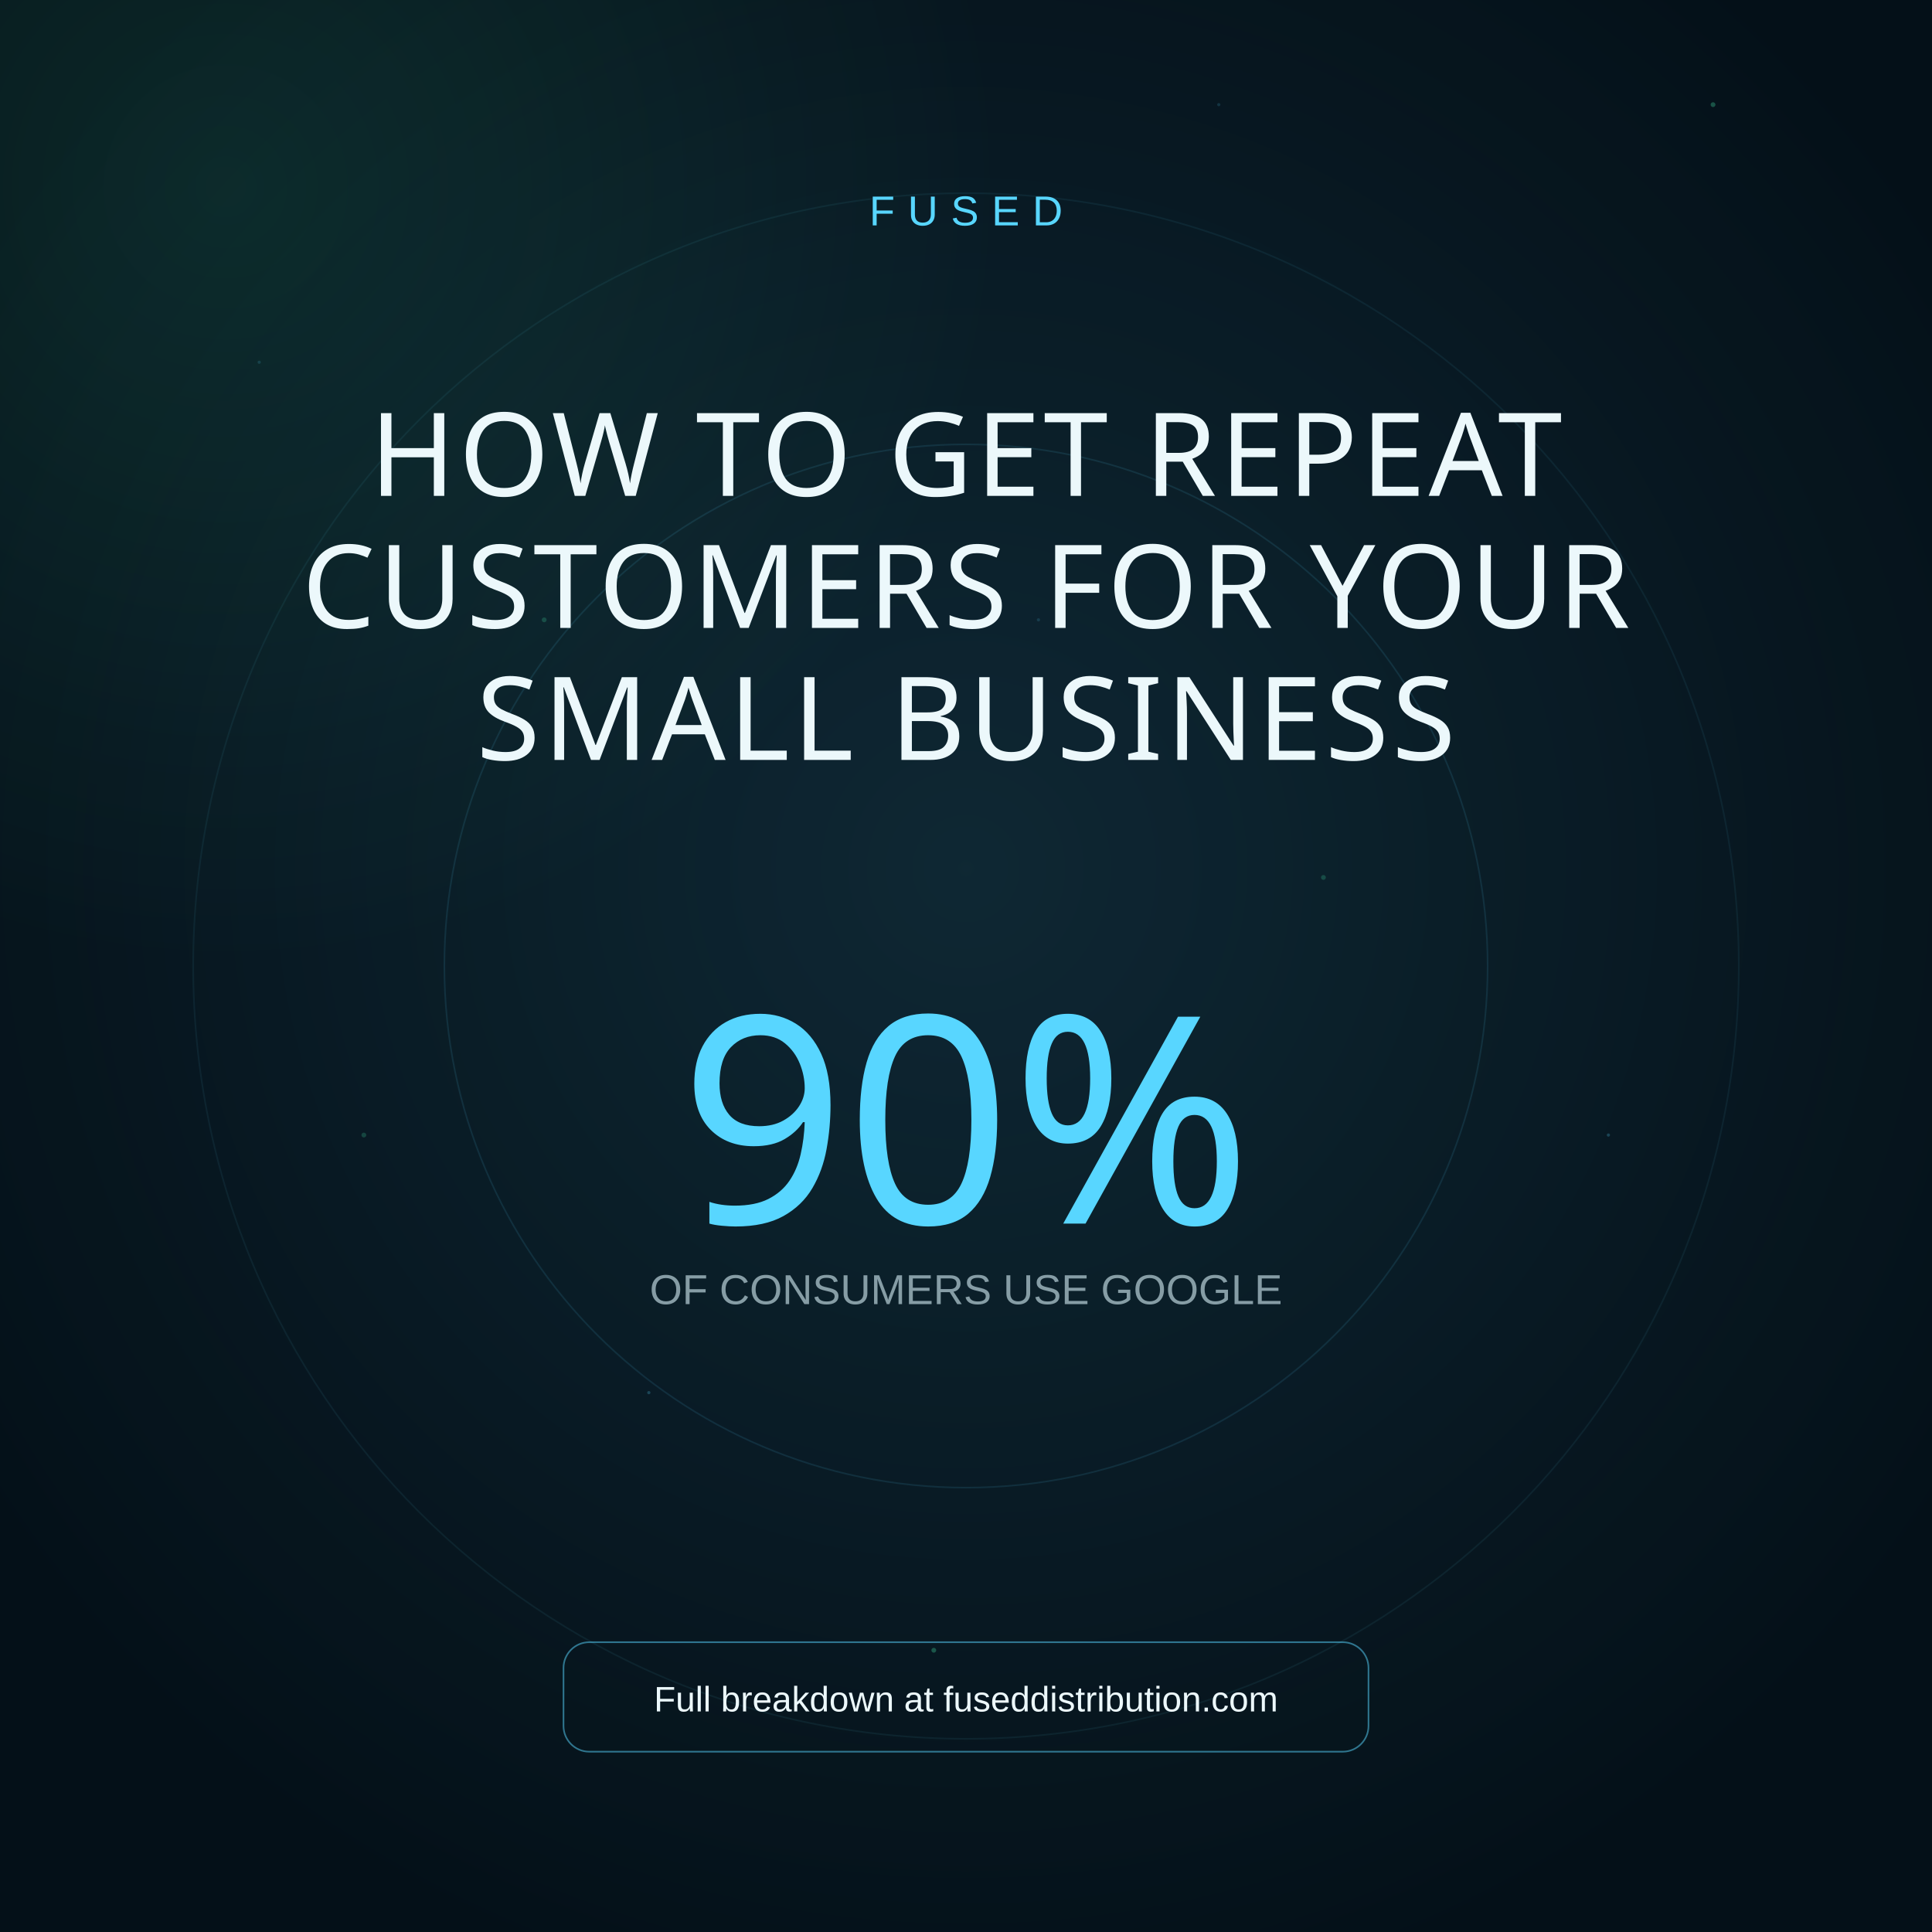
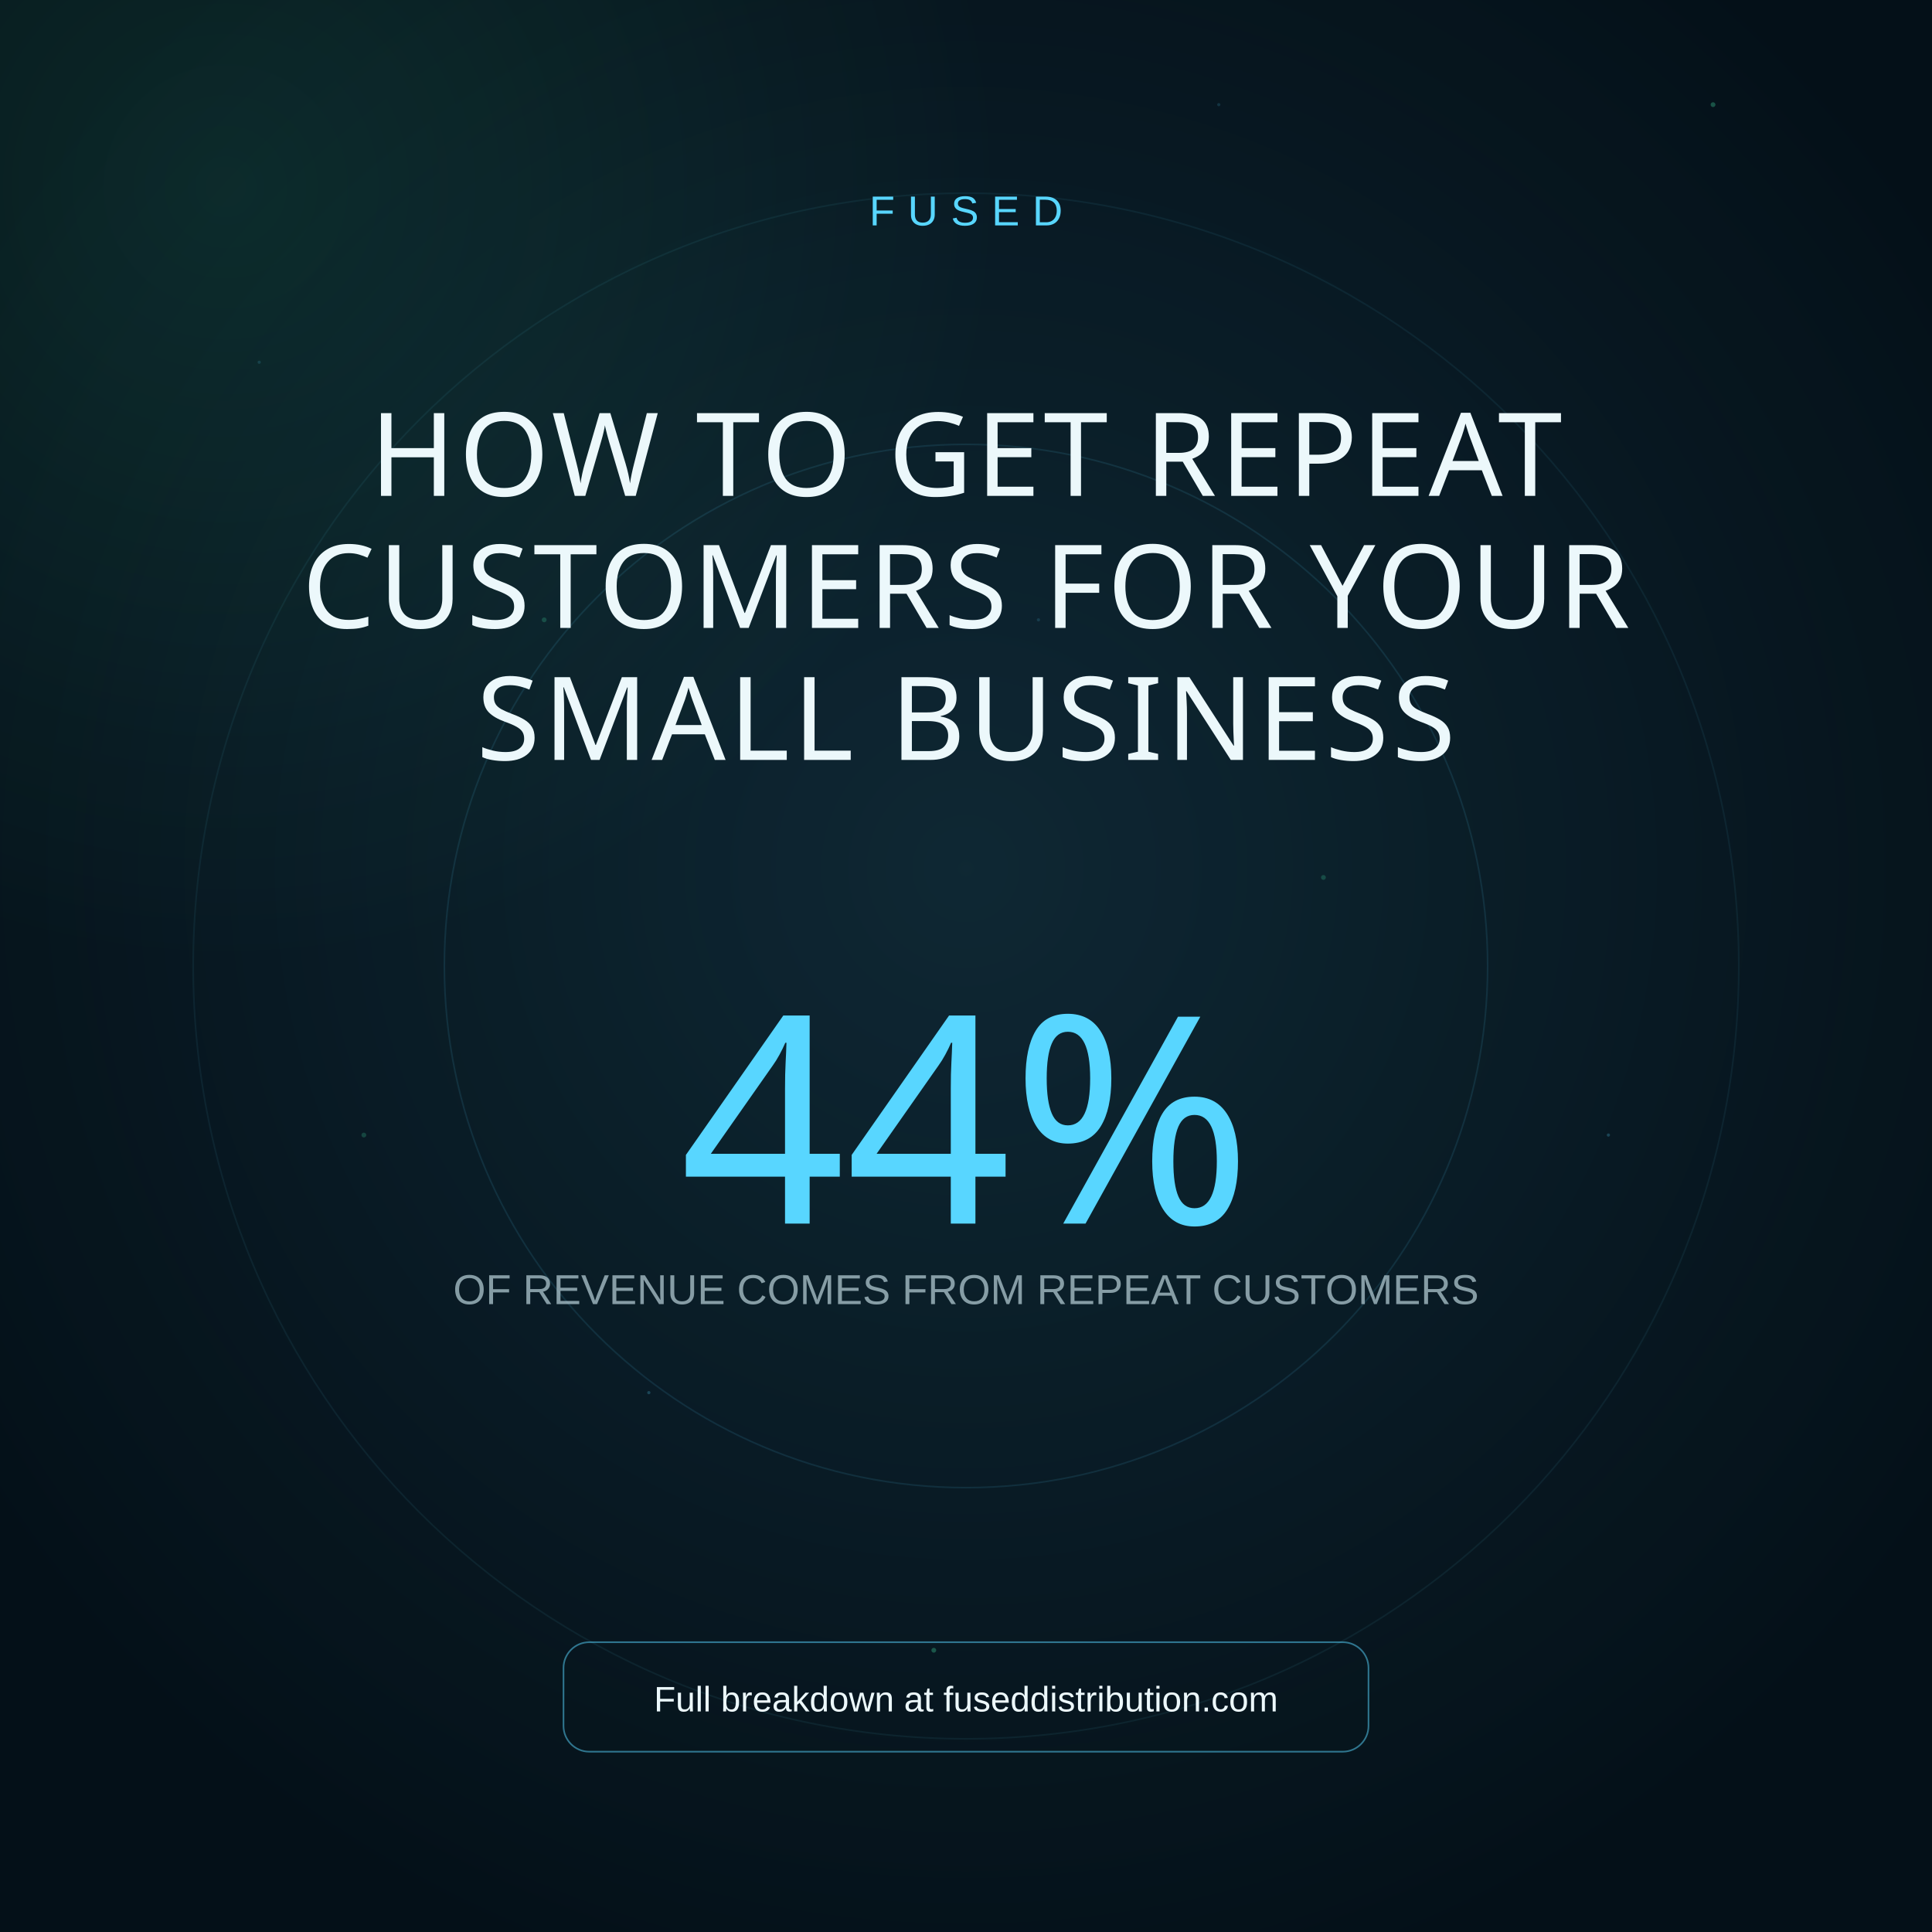
<svg xmlns="http://www.w3.org/2000/svg" width="1200" height="1200" viewBox="0 0 1200 1200">
  <rect width="1200" height="1200" fill="#041018" />
  <radialGradient id="g1" cx="50%" cy="45%" r="60%">
    <stop offset="0%" stop-color="#58d6ff" stop-opacity="0.12" />
    <stop offset="100%" stop-color="#58d6ff" stop-opacity="0" />
  </radialGradient>
  <radialGradient id="g2" cx="12%" cy="10%" r="40%">
    <stop offset="0%" stop-color="#4dffb8" stop-opacity="0.10" />
    <stop offset="100%" stop-color="#4dffb8" stop-opacity="0" />
  </radialGradient>
  <rect width="1200" height="1200" fill="url(#g1)" />
  <rect width="1200" height="1200" fill="url(#g2)" />
  <circle cx="600" cy="600" r="480" fill="none" stroke="#58d6ff" stroke-opacity="0.07" />
  <circle cx="600" cy="600" r="324" fill="none" stroke="#58d6ff" stroke-opacity="0.11" />
  <circle cx="757" cy="65" r="1" fill="#58d6ff" opacity="0.15" />
  <circle cx="338" cy="385" r="1.5" fill="#4dffb8" opacity="0.19" />
  <circle cx="999" cy="705" r="1" fill="#58d6ff" opacity="0.23" />
  <circle cx="580" cy="1025" r="1.5" fill="#4dffb8" opacity="0.27" />
  <circle cx="161" cy="225" r="1" fill="#58d6ff" opacity="0.15" />
  <circle cx="822" cy="545" r="1.5" fill="#4dffb8" opacity="0.19" />
  <circle cx="403" cy="865" r="1" fill="#58d6ff" opacity="0.23" />
  <circle cx="1064" cy="65" r="1.5" fill="#4dffb8" opacity="0.27" />
  <circle cx="645" cy="385" r="1" fill="#58d6ff" opacity="0.15" />
  <circle cx="226" cy="705" r="1.5" fill="#4dffb8" opacity="0.19" />
  <text x="600" y="140" font-family="Arial, sans-serif" font-size="26" fill="#58d6ff" text-anchor="middle" letter-spacing="8">FUSED</text>
  <text x="600" y="308" font-family="Impact, sans-serif" font-size="72" fill="#ecf8fb" text-anchor="middle" letter-spacing="2">HOW TO GET REPEAT</text>
  <text x="600" y="390" font-family="Impact, sans-serif" font-size="72" fill="#ecf8fb" text-anchor="middle" letter-spacing="2">CUSTOMERS FOR YOUR</text>
  <text x="600" y="472" font-family="Impact, sans-serif" font-size="72" fill="#ecf8fb" text-anchor="middle" letter-spacing="2">SMALL BUSINESS</text>
-   <text x="600" y="760" font-family="Impact, sans-serif" font-size="180" fill="#58d6ff" text-anchor="middle">90%</text>
-   <text x="600" y="810" font-family="Arial, sans-serif" font-size="26" fill="rgba(175,198,207,0.75)" text-anchor="middle">OF CONSUMERS USE GOOGLE</text>
+   <text x="600" y="760" font-family="Impact, sans-serif" font-size="180" fill="#58d6ff" text-anchor="middle">44%</text>
+   <text x="600" y="810" font-family="Arial, sans-serif" font-size="26" fill="rgba(175,198,207,0.75)" text-anchor="middle">OF REVENUE COMES FROM REPEAT CUSTOMERS</text>
  <rect x="350" y="1020" width="500" height="68" rx="16" fill="none" stroke="#58d6ff" stroke-opacity="0.5" />
  <text x="600" y="1063" font-family="Arial, sans-serif" font-size="22" fill="#ecf8fb" text-anchor="middle">Full breakdown at fuseddistribution.com</text>
</svg>
